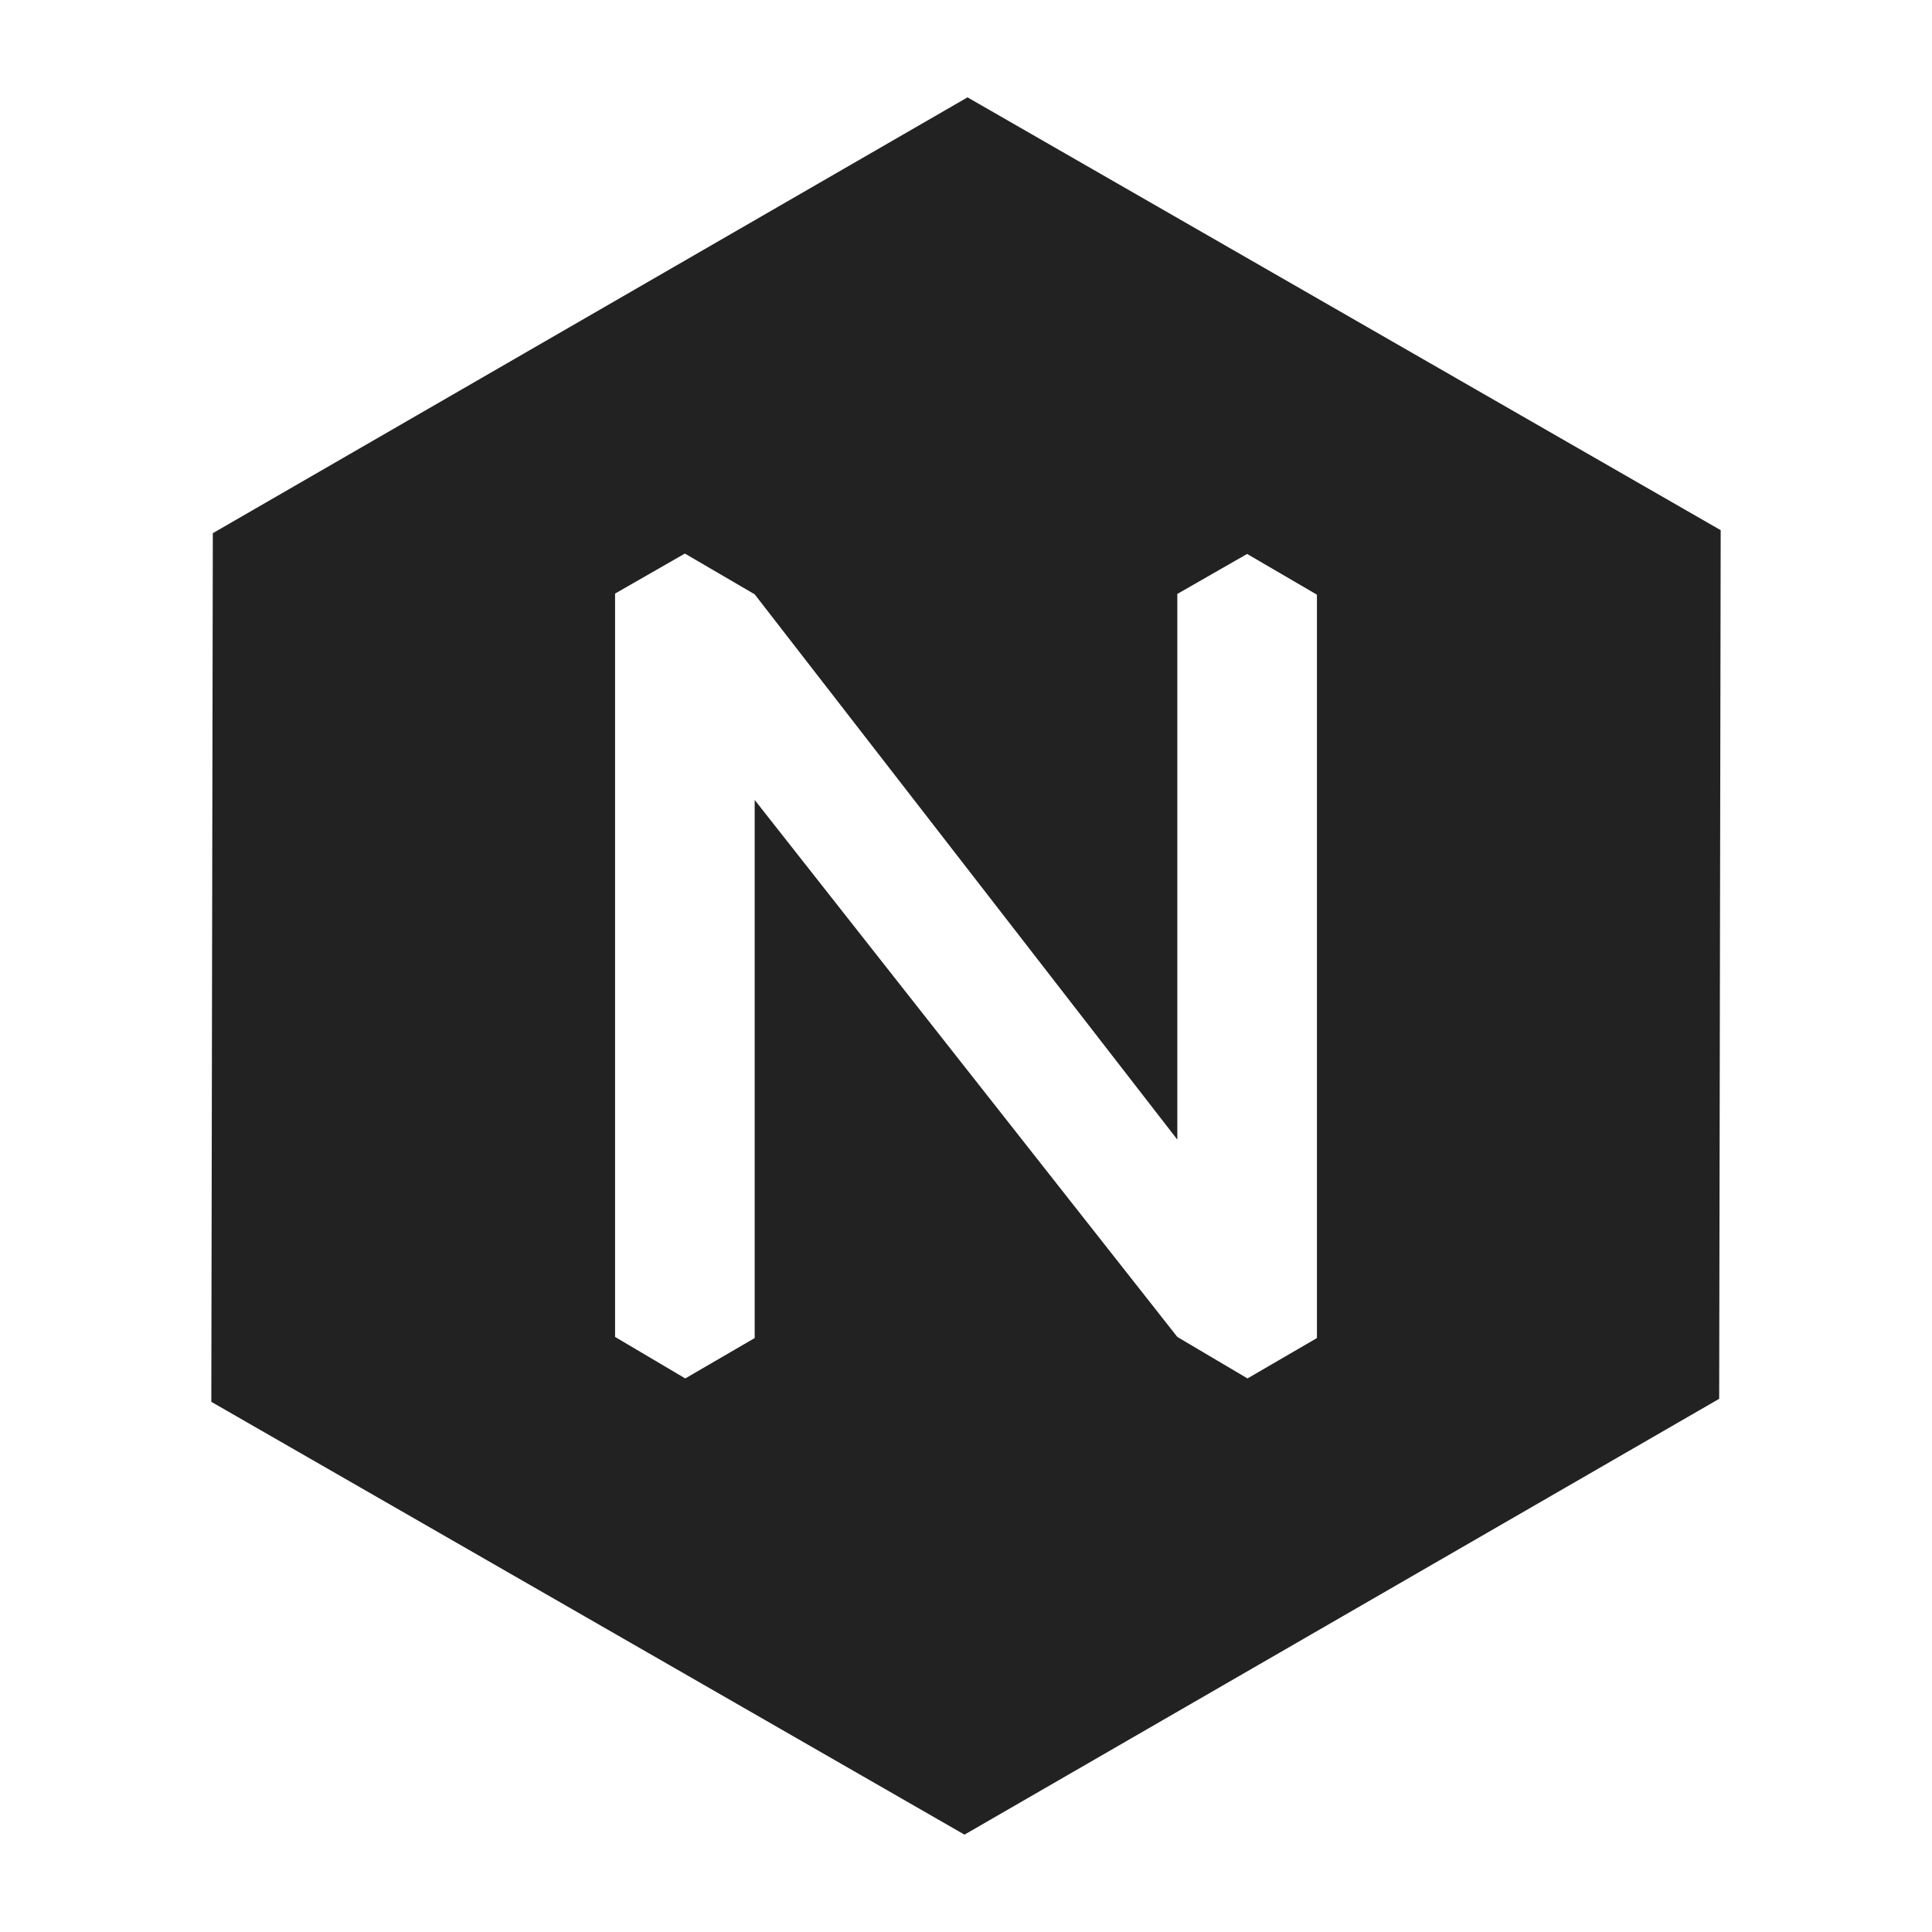
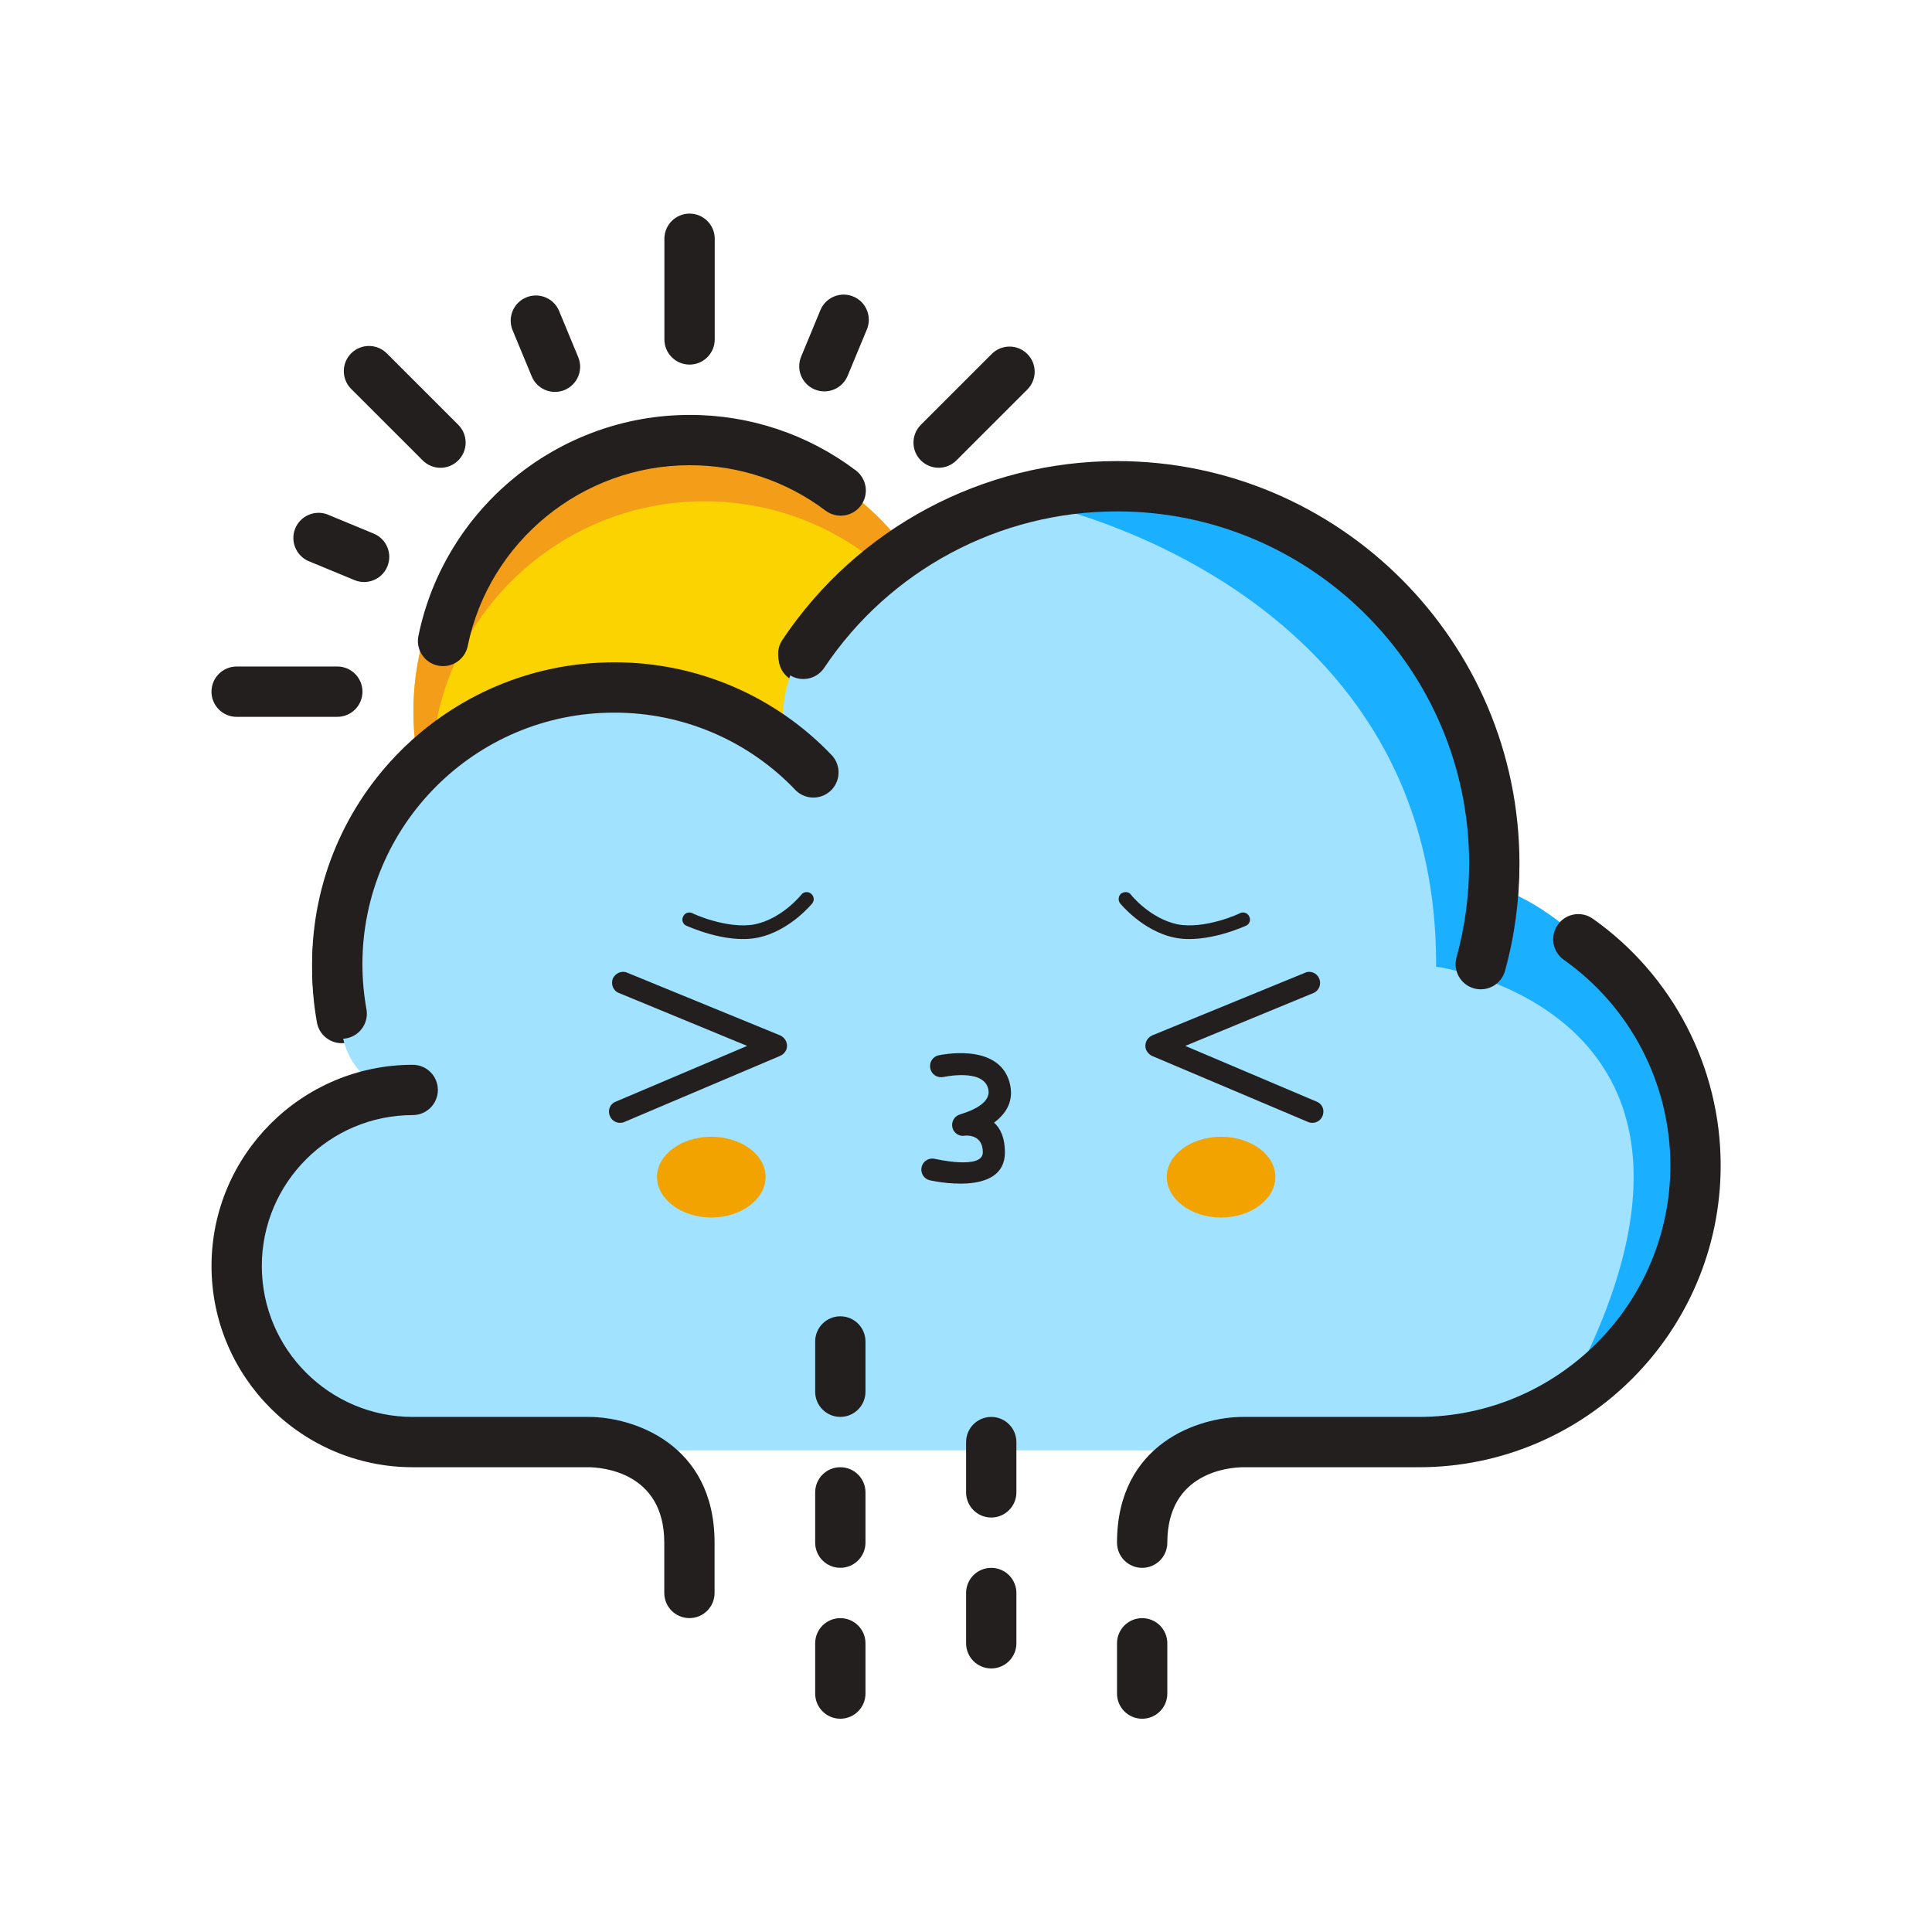
- <svg xmlns="http://www.w3.org/2000/svg" id="NexT" width="512" height="512" x="0" y="0" enable-background="new 0 0 512 512" version="1.1" viewBox="0 0 512 512" xml:space="preserve">
-   <path style="fill:#222;fill-opacity:1" id="path3384" d="M 256.4,25.8 56.4,141.3 56,371.5 255.6,486.2 455.6,370.7 456,140.5 Z m 92.6,328.8 -18.4,10.7 -18.6,-11 0,0 -112,-142.3 0,142.6 -18.4,10.7 -18.6,-11 0,-197 18.5,-10.6 18.5,10.8 0,0 112,144.5 0,-144.6 18.5,-10.6 18.5,10.8 z" />
+ <svg xmlns="http://www.w3.org/2000/svg" t="1624710314285" class="icon" viewBox="0 0 1024 1024" version="1.1" p-id="8248" width="16" height="16">
+   <path d="M363.9 377.18m-144.78 0a144.78 144.78 0 1 0 289.56 0 144.78 144.78 0 1 0-289.56 0Z" fill="#FBD300" p-id="8249" />
+   <path d="M228.6 410.47c0-79.96 64.82-144.78 144.78-144.78 59.83 0 111.18 36.31 133.24 88.08-11.21-68.8-70.75-121.37-142.72-121.37-79.96 0-144.78 64.82-144.78 144.78 0 20.13 4.12 39.29 11.54 56.7-1.24-7.64-2.06-15.42-2.06-23.41z" fill="#F49D18" p-id="8250" />
+   <path d="M325.47 379.94c36.51-0.13 71.45 14.83 96.54 41.35 4.97 5.44 13.4 5.81 18.84 0.85 5.44-4.97 5.81-13.4 0.85-18.84-0.13-0.14-0.26-0.27-0.39-0.41a158.587 158.587 0 0 0-115.84-49.62c-88.24 0-160.03 71.79-160.03 160.03 0 9.83 0.89 19.66 2.65 29.21 1.63 7.19 8.78 11.7 15.97 10.07a13.345 13.345 0 0 0 10.26-14.92c-1.48-8.03-2.22-16.18-2.21-24.35 0-73.54 59.83-133.37 133.36-133.37M414.92 341.16c-4.11 6.11-2.48 14.4 3.63 18.5 6.11 4.11 14.4 2.48 18.5-3.63 34.82-51.84 92.63-82.78 154.64-82.78 102.95 0 186.7 83.75 186.7 186.7 0 16.92-2.25 33.67-6.71 49.8-1.96 7.1 2.21 14.44 9.31 16.4 7.1 1.96 14.44-2.21 16.4-9.31 5.08-18.43 7.67-37.58 7.67-56.89 0-117.65-95.73-213.37-213.37-213.37-70.91 0-137.01 35.36-176.77 94.58M232.16 352.79c7.21 1.48 14.26-3.18 15.74-10.39 11.36-55.52 60.81-95.82 117.58-95.82 26.01-0.07 51.33 8.38 72.08 24.07 5.92 4.41 14.27 3.23 18.68-2.65 4.42-5.89 3.24-14.24-2.64-18.67a145.567 145.567 0 0 0-88.12-29.41c-69.37 0-129.81 49.26-143.71 117.13-1.49 7.2 3.14 14.24 10.34 15.73 0.02 0 0.04 0.01 0.05 0.01M497.49 247.93c3.54 0 6.93-1.4 9.43-3.91l37.73-37.71c5.12-5.29 4.98-13.74-0.31-18.86-5.16-5-13.36-5-18.53-0.01l-37.74 37.73c-5.21 5.21-5.21 13.65 0 18.86 2.5 2.49 5.89 3.9 9.42 3.9M365.48 193.24c7.37 0 13.34-5.97 13.34-13.34v-53.34c0-7.37-5.97-13.34-13.34-13.34s-13.34 5.97-13.34 13.34v53.34c0 7.37 5.97 13.34 13.34 13.34M224.04 244.02c5.18 5.21 13.6 5.23 18.8 0.05l0.05-0.05c5.21-5.21 5.21-13.65 0-18.86l-37.74-37.73c-5.12-5.29-13.56-5.43-18.86-0.31s-5.43 13.56-0.31 18.86l0.33 0.33 37.73 37.71M125.43 379.95l53.34-0.01c7.37 0 13.34-5.97 13.34-13.34s-5.97-13.34-13.34-13.34l-53.34 0.01c-7.37 0-13.34 5.97-13.34 13.34s5.98 13.34 13.34 13.34M281.72 199.23c2.68 6.86 10.41 10.26 17.27 7.58 6.86-2.68 10.26-10.41 7.58-17.27-0.07-0.18-0.14-0.35-0.22-0.53l-10.2-24.64c-3.09-6.69-11.02-9.62-17.71-6.53-6.33 2.92-9.35 10.21-6.93 16.75l10.21 24.64M431.83 206.43c6.8 2.81 14.6-0.42 17.42-7.21l10.22-24.63c2.82-6.81-0.41-14.61-7.21-17.43s-14.61 0.41-17.43 7.21l-10.2 24.64c-2.83 6.8 0.4 14.6 7.2 17.42M163.25 297.27l24.64 10.2c6.81 2.82 14.61-0.42 17.42-7.22 2.82-6.81-0.42-14.61-7.22-17.42l-24.63-10.2c-6.92-2.55-14.59 0.98-17.15 7.9-2.4 6.53 0.62 13.82 6.94 16.74" fill="#231F1F" p-id="8251" />
+   <path d="M484.64 320.4c-0.36-0.16-0.56-0.59-0.36-0.99 0.16-0.39 0.59-0.56 0.99-0.39 0 0.04 3.88 1.82 6.9 1.23 2.97-0.64 5.03-3.21 5.07-3.25 0.24-0.31 0.72-0.36 1.03-0.12 0.36 0.28 0.39 0.75 0.16 1.07 0 0-2.46 3.05-5.98 3.77-3.48 0.7-7.76-1.32-7.81-1.32z m-7.36 7.37c-0.64-0.24-0.92-0.95-0.67-1.59 0.28-0.59 0.99-0.92 1.59-0.64l16.72 6.85c0.64 0.28 0.92 0.99 0.67 1.59-0.16 0.31-0.39 0.56-0.72 0.67l-17 7.21c-0.64 0.28-1.35-0.04-1.59-0.64-0.28-0.64 0-1.35 0.64-1.59l14.38-6.1-14.02-5.76z" fill="#461301" p-id="8252" />
+   <path d="M487.38 352.34c3.29 0 5.95-2.02 5.95-4.44s-2.66-4.4-5.95-4.4-5.95 1.98-5.95 4.4 2.66 4.44 5.95 4.44zM543.17 352.34c3.29 0 5.95-2.02 5.95-4.44s-2.66-4.4-5.95-4.4-5.95 1.98-5.95 4.4 2.67 4.44 5.95 4.44z" fill="#FF494E" p-id="8253" />
+   <path d="M545.91 320.4c0.36-0.16 0.56-0.59 0.36-0.99-0.16-0.39-0.59-0.56-0.99-0.39 0 0.04-3.88 1.82-6.9 1.23-2.97-0.64-5.07-3.21-5.07-3.25-0.24-0.31-0.72-0.36-1.07-0.12-0.31 0.28-0.36 0.75-0.12 1.07 0 0 2.46 3.05 5.98 3.77 3.49 0.7 7.77-1.32 7.81-1.32z m7.37 7.37c0.59-0.24 0.92-0.95 0.64-1.59-0.24-0.59-0.95-0.92-1.54-0.64l-16.72 6.85c-0.64 0.28-0.92 0.99-0.67 1.59 0.16 0.31 0.39 0.56 0.67 0.67l17.04 7.21c0.64 0.28 1.35-0.04 1.59-0.64 0.28-0.64 0-1.35-0.64-1.59l-14.38-6.1 14.01-5.76z" fill="#461301" p-id="8254" />
+   <path d="M512.78 336.96c-0.67 0.12-1.31-0.28-1.43-0.95-0.16-0.64 0.28-1.31 0.92-1.43 0.04 0 6.42-1.46 7.72 2.85 0.64 2.14-0.39 3.57-1.67 4.52 0.67 0.59 1.19 1.62 1.19 3.25 0 5-8.2 3.05-8.24 3.05-0.64-0.16-1.03-0.79-0.87-1.46 0.16-0.64 0.79-1.03 1.46-0.87 0 0 5.23 1.23 5.23-0.72 0-2.1-1.98-1.82-1.98-1.82-0.59 0.12-1.19-0.28-1.35-0.87-0.16-0.67 0.24-1.31 0.87-1.46 0-0.04 3.64-0.92 3.01-2.89-0.62-2.15-4.86-1.2-4.86-1.2z" fill="#461301" p-id="8255" />
+   <path d="M307.63 768.71h363.28l115.54-11.11 70-35.55 38.88-72.21v-77.77l-57.77-74.36s-27.22-25.07-48.05-27.57l-10.83-74.16-47.5-84.15-71.66-41.66-85.8-14.17-89.16 31.66s-86.66 46.66-66.66 113.32l-64.16-32.49-80.82 5.83-64.16 50-28.33 66.66v45.83s-2.5 40.96 36.66 40.9l-66.66 25.76-28.33 46.66 5 48.33 24.99 39.16 54.16 24.99 101.38 6.1z" fill="#A0E2FF" p-id="8256" />
+   <path d="M895.34 649.83v-77.77l-57.77-74.36s-27.22-25.07-48.05-27.57l-10.83-74.16-47.5-84.15-71.66-41.66-26.55-4.38h-86.82s215.96 41.25 215.01 246.57c0 0 175.5 23.29 72.06 221.49l23.22-11.8 38.89-72.21z" fill="#1BAFFF" p-id="8257" />
+   <path d="M441.2 400.65a158.572 158.572 0 0 0-115.8-49.6c-88.22 0-159.98 71.76-159.98 159.98 0 9.82 0.9 19.65 2.66 29.18 1.64 7.19 8.8 11.68 15.99 10.04 6.76-1.54 11.21-8.01 10.24-14.87-1.47-8.03-2.22-16.18-2.22-24.34 0-73.51 59.8-133.32 133.32-133.32 36.5-0.13 71.42 14.83 96.51 41.34 5.35 5.08 13.79 4.85 18.87-0.48 4.72-4.99 4.9-12.73 0.41-17.93M778.68 457.7c0 16.92-2.25 33.66-6.7 49.78-1.96 7.1 2.21 14.44 9.3 16.4 7.1 1.96 14.44-2.21 16.4-9.3 5.1-18.43 7.66-37.57 7.66-56.87 0-117.62-95.69-213.32-213.31-213.32-71.15-0.04-137.62 35.43-177.21 94.55-4.21 6.04-2.73 14.35 3.32 18.56s14.35 2.73 18.56-3.32c0.09-0.13 0.17-0.25 0.25-0.38 34.65-51.74 92.82-82.77 155.09-82.75 102.92 0.01 186.64 83.73 186.64 186.65M844.24 486.94c-6.02-4.25-14.34-2.82-18.58 3.2-4.25 6.02-2.82 14.34 3.2 18.58 35.38 25.01 56.43 65.63 56.48 108.96 0 73.51-59.8 133.32-133.32 133.32H658.7c-23.07 0-66.66 13.93-66.66 66.66 0 7.37 5.97 13.33 13.33 13.33 7.37 0 13.33-5.97 13.33-13.33 0-37.64 33.37-39.91 39.99-39.99h93.32c88.22 0 159.98-71.76 159.98-159.98 0.01-51.9-25.32-100.77-67.75-130.75M312.08 751h-93.32c-44.11 0-79.99-35.88-79.99-79.99s35.88-79.99 79.99-79.99c7.37-0.01 13.33-5.98 13.32-13.34-0.01-7.36-5.97-13.32-13.32-13.32-58.81 0-106.65 47.85-106.65 106.65s47.85 106.65 106.65 106.65h93.26c6.69 0.08 40.06 2.36 40.06 39.99v26.66c0.01 7.37 5.98 13.33 13.34 13.32 7.36-0.01 13.32-5.97 13.32-13.32v-26.66c-0.01-52.72-43.62-66.65-66.66-66.65M445.39 857.65c-7.37 0-13.33 5.97-13.33 13.33v26.66c0.01 7.37 5.98 13.33 13.34 13.32 7.36-0.01 13.32-5.97 13.32-13.32v-26.66c0-7.36-5.96-13.33-13.33-13.33M605.37 857.65c-7.37 0-13.33 5.97-13.33 13.33v26.66c0 7.37 5.97 13.33 13.33 13.33s13.33-5.97 13.33-13.33v-26.66c0-7.36-5.96-13.33-13.33-13.33M445.39 777.66c-7.37 0-13.33 5.97-13.33 13.33v26.66c0.01 7.37 5.98 13.33 13.34 13.32 7.36-0.01 13.32-5.97 13.32-13.32v-26.66c0-7.36-5.96-13.33-13.33-13.33M445.39 697.67c-7.37 0-13.33 5.97-13.33 13.33v26.66c0.01 7.37 5.98 13.33 13.34 13.32 7.36-0.01 13.32-5.97 13.32-13.32V711c0-7.36-5.96-13.33-13.33-13.33M525.38 830.99c-7.37 0-13.33 5.97-13.33 13.33v26.66c0 7.37 5.97 13.33 13.33 13.33 7.37 0 13.33-5.97 13.33-13.33v-26.66c0-7.36-5.96-13.33-13.33-13.33M525.38 751c-7.37 0-13.33 5.97-13.33 13.33v26.66c0 7.37 5.97 13.33 13.33 13.33 7.37 0 13.33-5.97 13.33-13.33v-26.66c0-7.36-5.96-13.33-13.33-13.33" fill="#231F1F" p-id="8258" />
+   <path d="M363.77 490.65c-1.72-0.77-2.68-2.88-1.72-4.8 0.77-1.92 2.88-2.68 4.8-1.92 0 0.19 18.8 8.83 33.39 5.95 14.39-3.07 24.37-15.54 24.56-15.74 1.15-1.53 3.45-1.72 4.99-0.57 1.72 1.35 1.92 3.64 0.77 5.18 0 0-11.9 14.78-28.98 18.23-16.89 3.45-37.61-6.33-37.81-6.33z m-35.69 35.68c-3.07-1.15-4.41-4.6-3.27-7.68 1.35-2.88 4.8-4.41 7.68-3.07l80.98 33.19c3.07 1.35 4.41 4.8 3.27 7.68-0.77 1.53-1.92 2.68-3.45 3.27l-82.32 34.93c-3.07 1.35-6.52-0.19-7.68-3.07-1.35-3.07 0-6.52 3.07-7.68L396 554.35l-67.92-28.02z" fill="#231F1F" p-id="8259" />
+   <path d="M377.01 645.31c15.92 0 28.78-9.79 28.78-21.5s-12.86-21.3-28.78-21.3-28.78 9.59-28.78 21.3 12.86 21.5 28.78 21.5zM647.19 645.31c15.92 0 28.78-9.79 28.78-21.5s-12.86-21.3-28.78-21.3-28.78 9.59-28.78 21.3 12.85 21.5 28.78 21.5z" fill="#F2A300" p-id="8260" />
+   <path d="M660.43 490.65c1.72-0.77 2.68-2.88 1.72-4.8-0.77-1.92-2.88-2.68-4.8-1.92 0 0.19-18.8 8.83-33.39 5.95-14.39-3.07-24.56-15.54-24.56-15.74-1.15-1.53-3.45-1.72-5.18-0.57-1.53 1.35-1.72 3.64-0.57 5.18 0 0 11.9 14.78 28.98 18.23 16.89 3.45 37.61-6.33 37.8-6.33z m35.69 35.68c2.88-1.15 4.41-4.6 3.07-7.68-1.15-2.88-4.6-4.41-7.48-3.07l-80.98 33.19c-3.07 1.35-4.41 4.8-3.27 7.68 0.77 1.53 1.92 2.68 3.27 3.27l82.51 34.93c3.07 1.35 6.52-0.19 7.68-3.07 1.35-3.07 0-6.52-3.07-7.68l-69.65-29.55 67.92-28.02z" fill="#231F1F" p-id="8261" />
+   <path d="M500.01 570.85c-3.27 0.57-6.33-1.35-6.91-4.6-0.77-3.07 1.35-6.33 4.41-6.91 0.19 0 31.09-7.1 37.42 13.82 3.07 10.36-1.92 17.27-8.06 21.87 3.27 2.88 5.76 7.87 5.76 15.74 0 24.18-39.72 14.78-39.91 14.78-3.07-0.77-4.99-3.84-4.23-7.1 0.77-3.07 3.84-4.99 7.1-4.23 0 0 25.33 5.95 25.33-3.45 0-10.17-9.59-8.83-9.59-8.83-2.88 0.57-5.76-1.35-6.52-4.23-0.77-3.27 1.15-6.33 4.23-7.1 0-0.19 17.66-4.41 14.59-14-3.08-10.36-23.62-5.76-23.62-5.76z" fill="#231F1F" p-id="8262" />
</svg>
